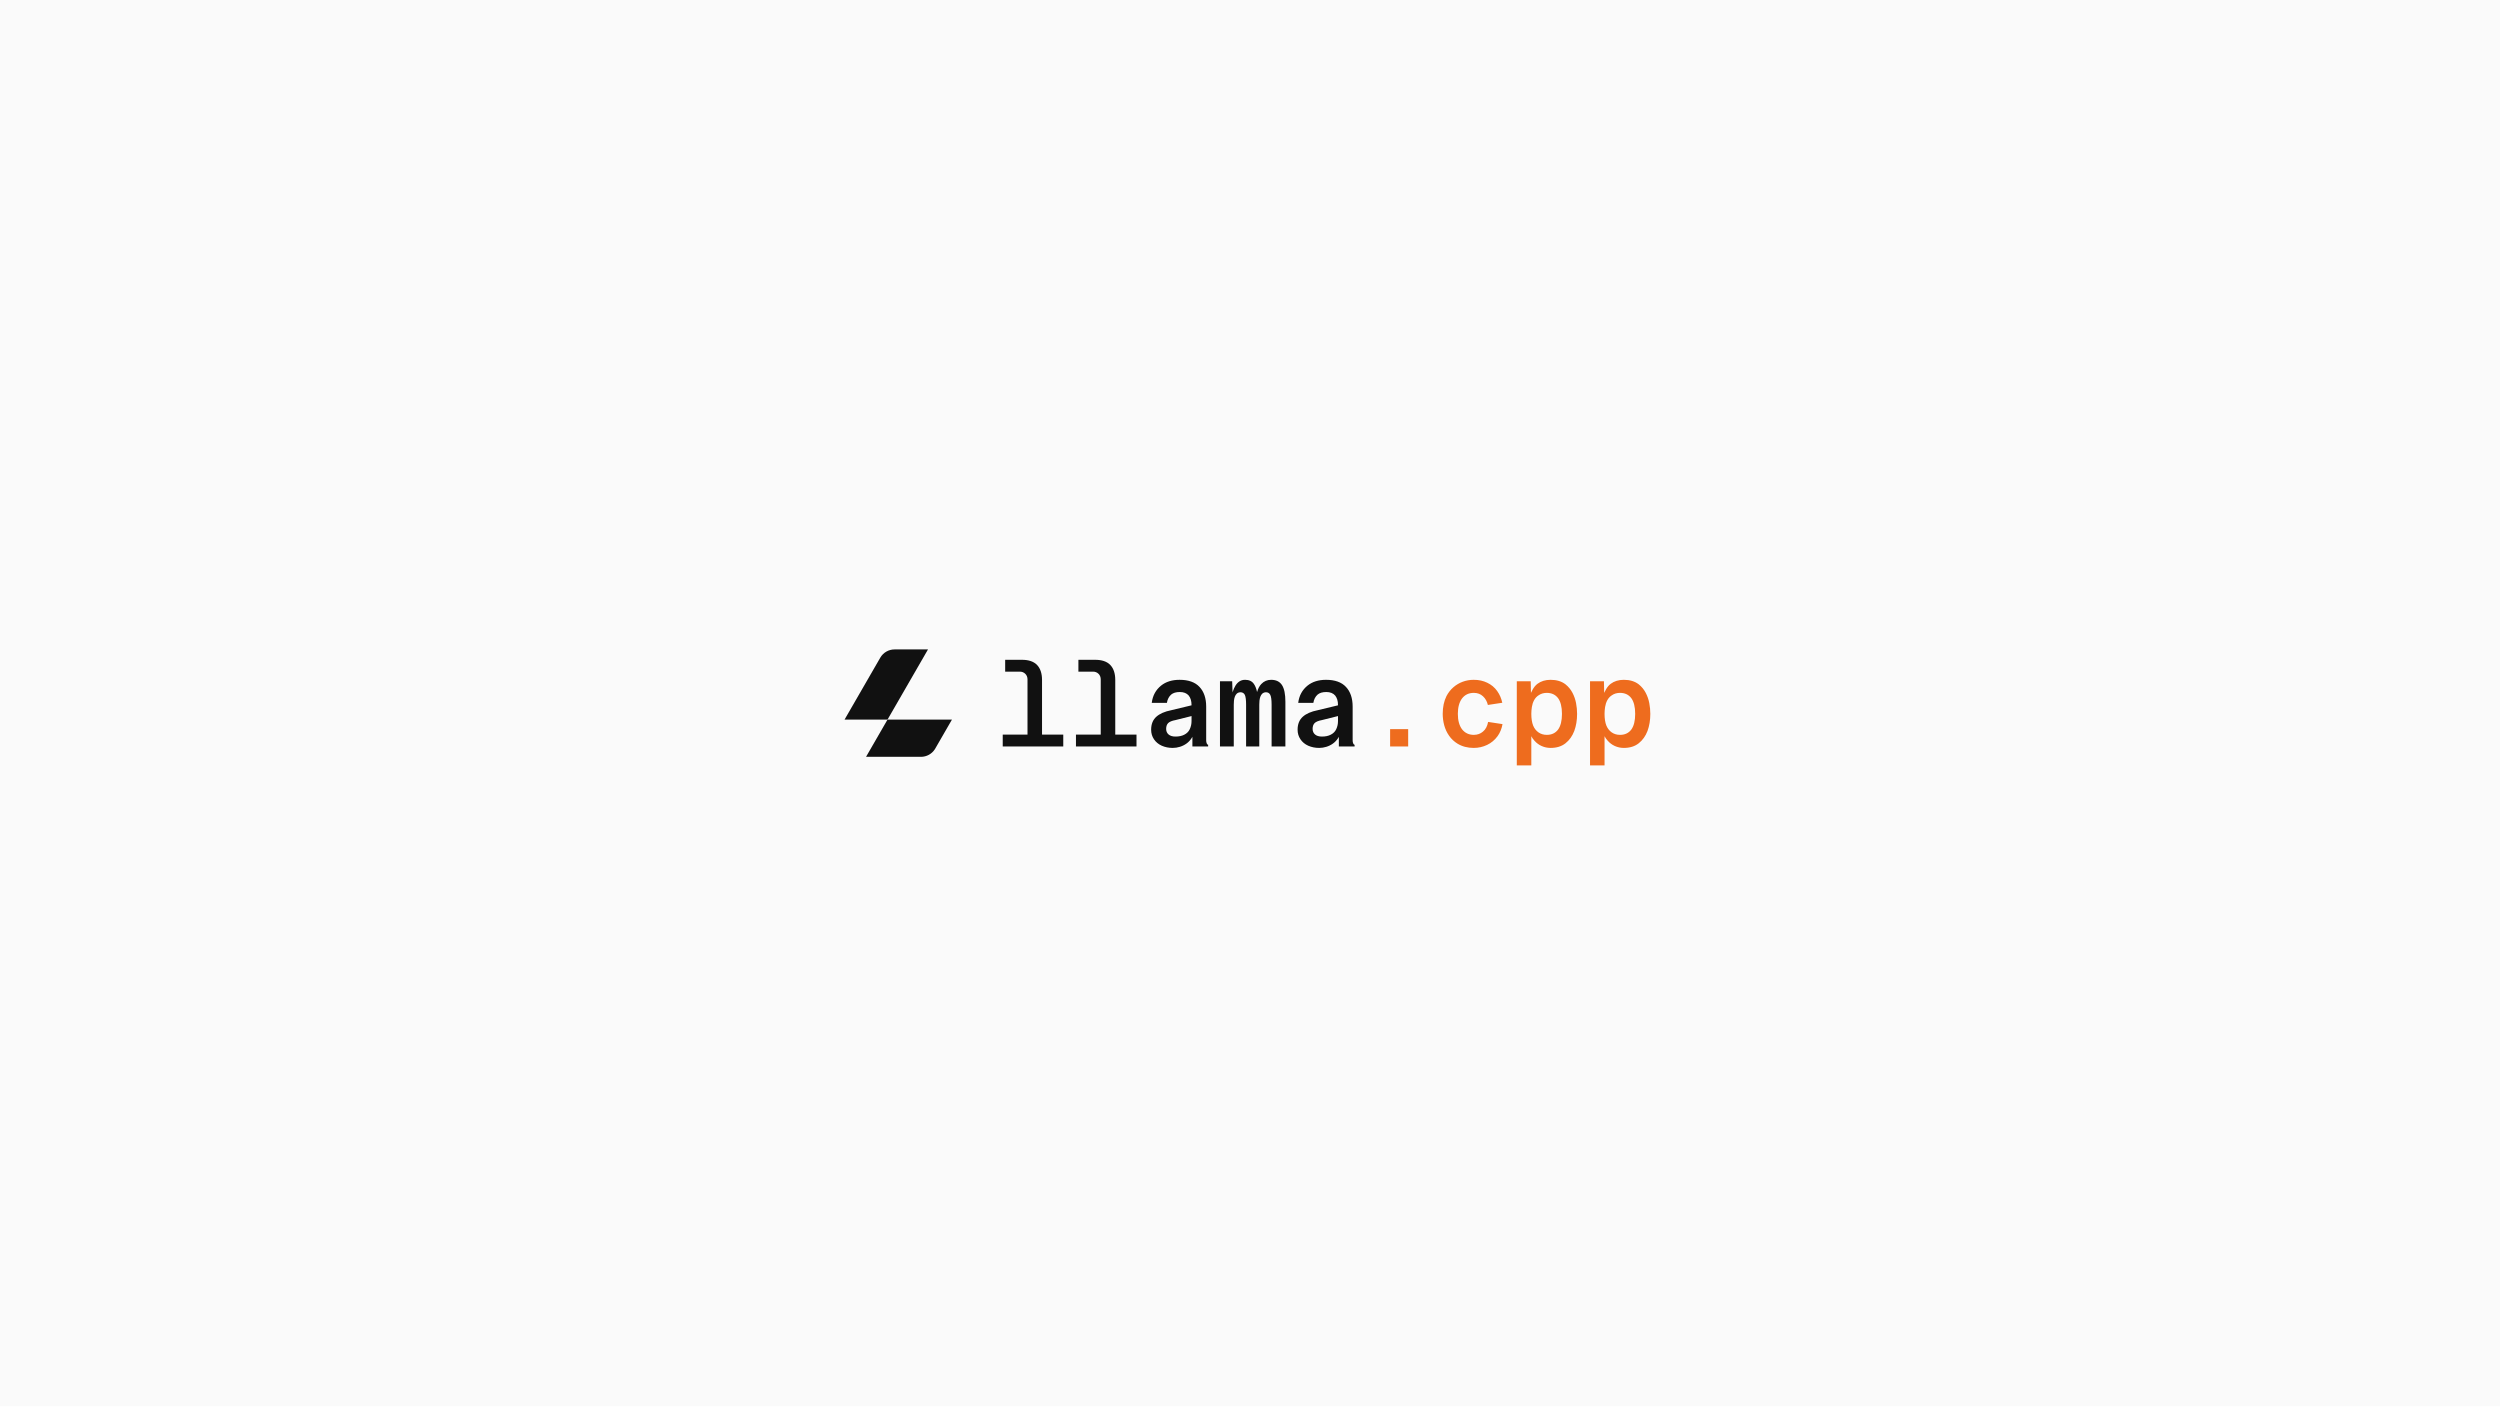
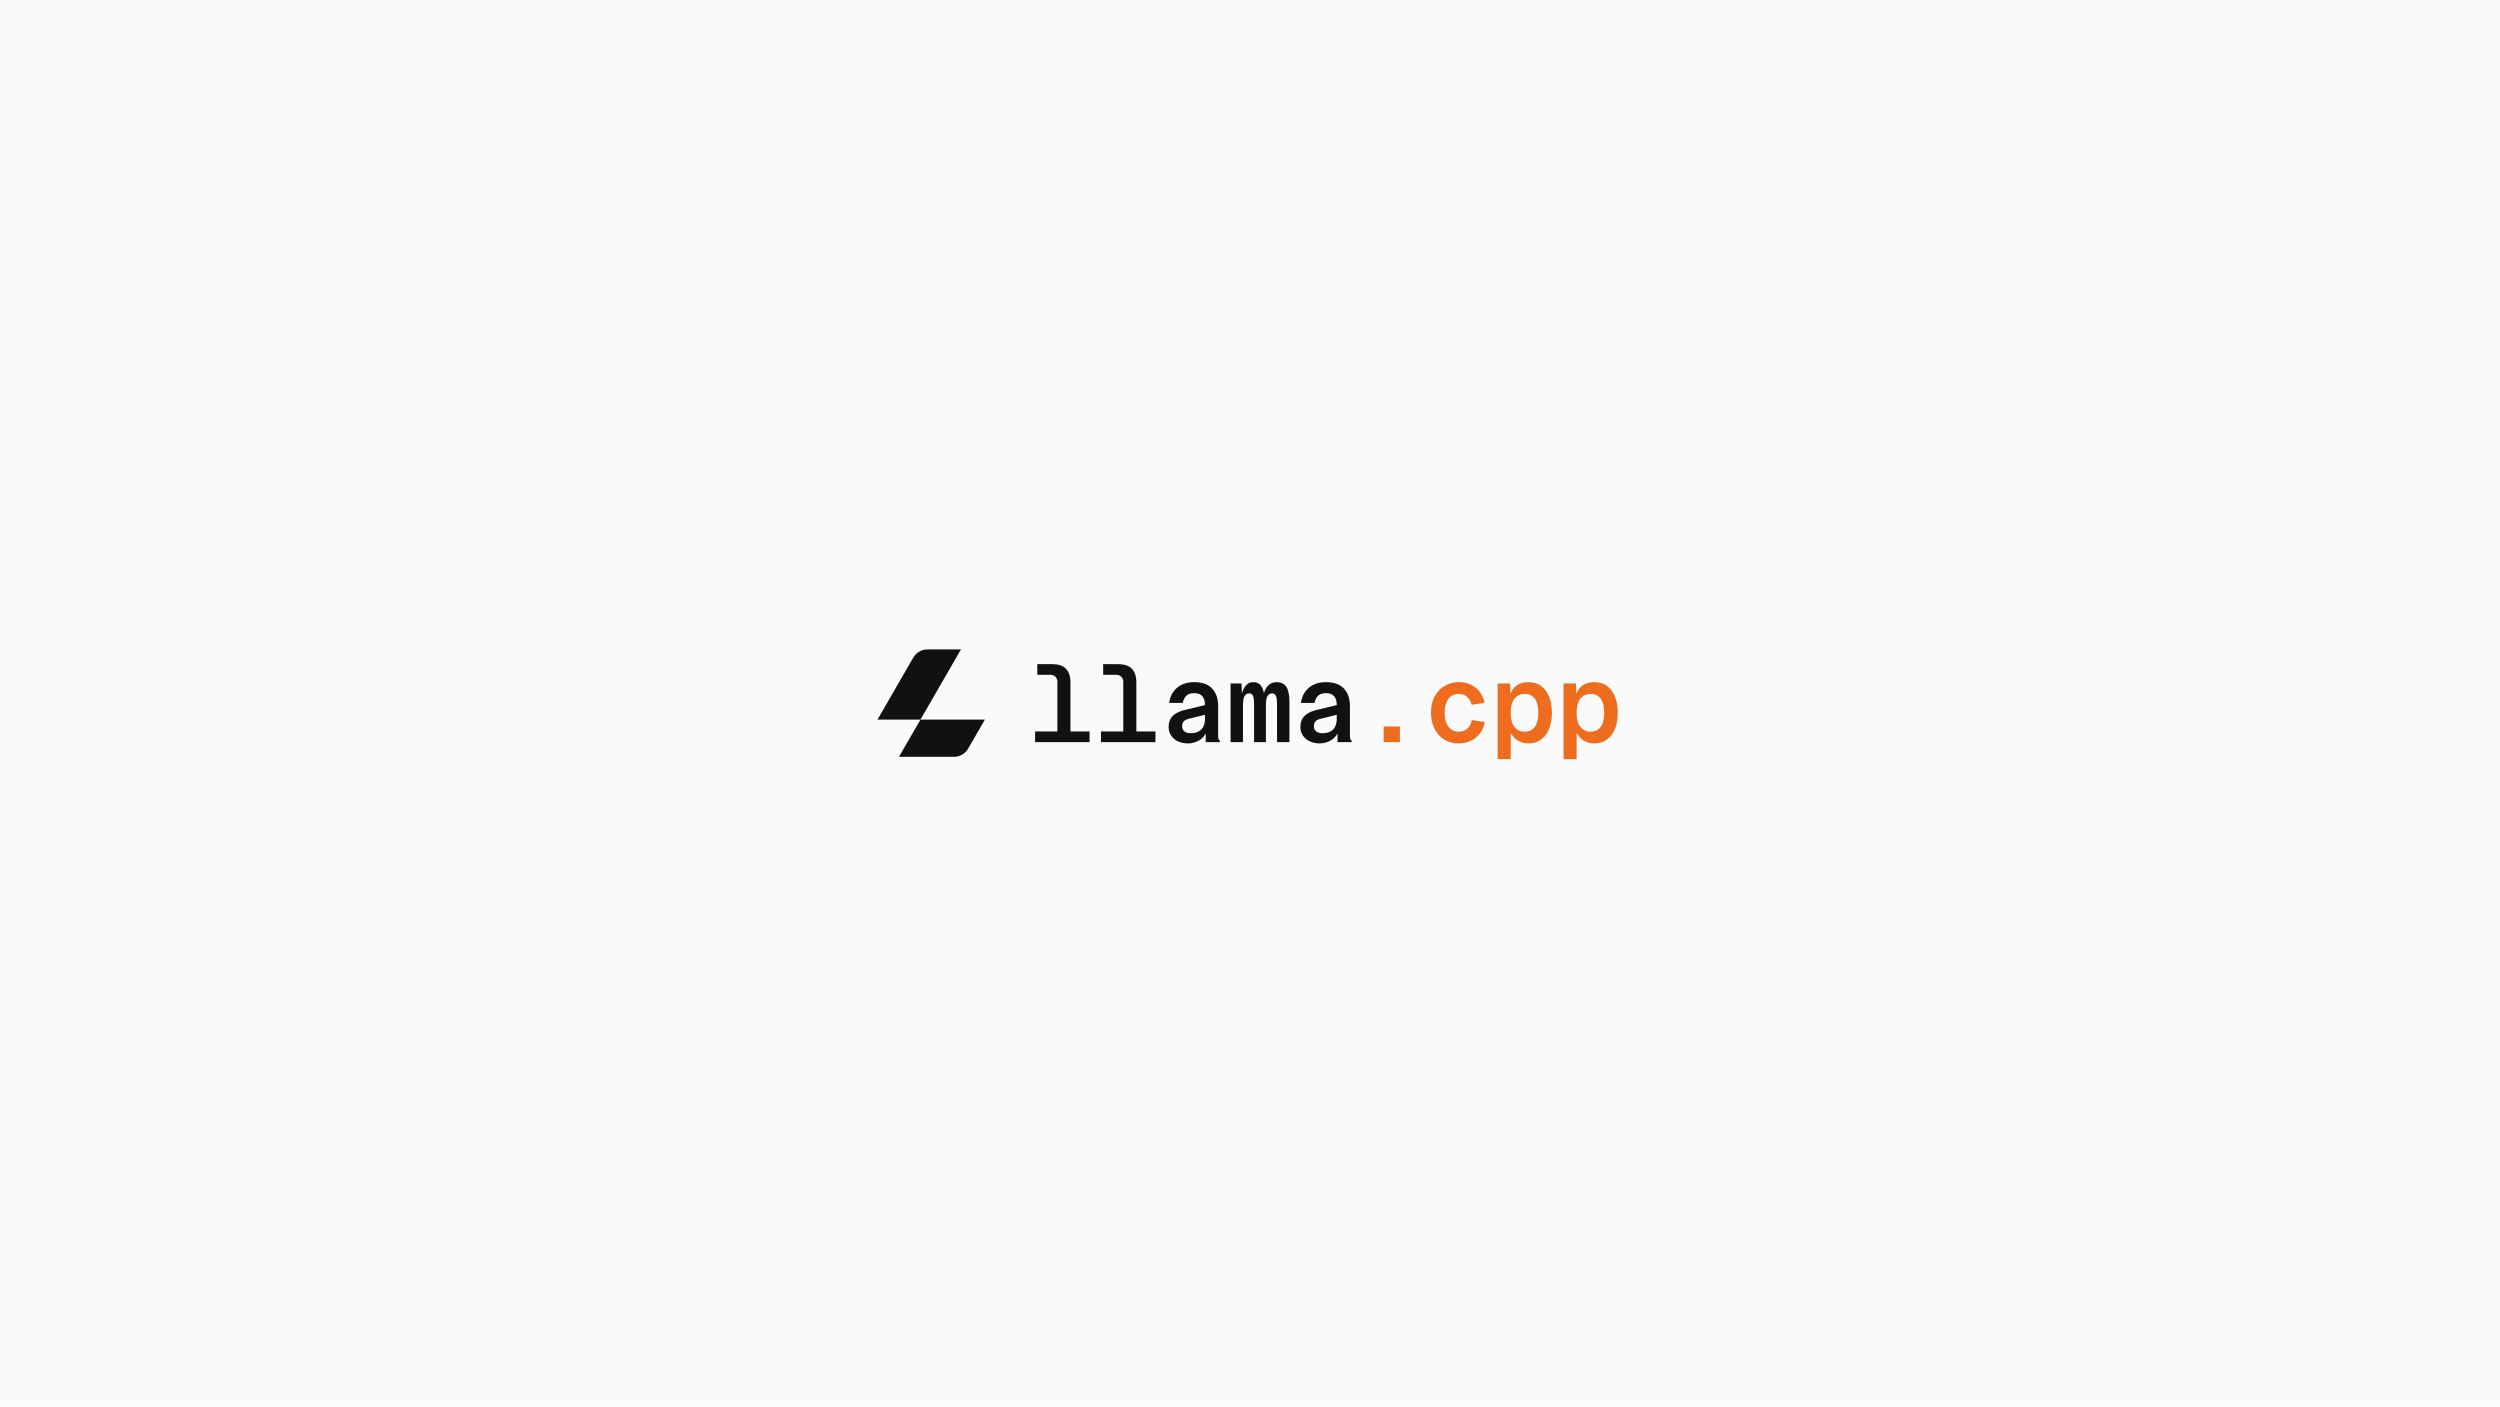
<svg xmlns="http://www.w3.org/2000/svg" width="2560" height="1440" viewBox="0 0 2560 1440" fill="none">
  <rect width="2560" height="1440" fill="#FAFAFA" />
-   <g transform="translate(864.826 656.550) scale(0.2115)">
+   <g transform="translate(898.560 656.550) scale(0.2115)">
    <g transform="translate(0 0)">
      <path transform="translate(0 40) scale(0.866667)" d="M600 392L504.249 558L504.137 557.929C487.252 584.069 458.193 600 426.864 600H120L240 392H600Z" fill="#111111" />
      <path transform="translate(0 40) scale(0.866667)" d="M240 392H0L199.602 46.025C216.032 17.546 246.411 3.25756e-05 279.29 0H466.154L240 392Z" fill="#111111" />
-       <path d="M765.818 509.773V452.455H885.773V185.364Q885.773 168.818 875.136 158.182Q864.5 147.545 847.955 147.545H777.636V90.227H858.591Q907.045 90.227 931.273 114.455Q956.091 139.864 956.091 187.727V452.455H1058.909V509.773ZM1120.364 509.773V452.455H1240.318V185.364Q1240.318 168.818 1229.682 158.182Q1219.045 147.545 1202.5 147.545H1132.182V90.227H1213.136Q1261.591 90.227 1285.818 114.455Q1310.636 139.864 1310.636 187.727V452.455H1413.455V509.773ZM1588.955 516.864Q1560 516.864 1535.773 506.227Q1512.136 495.591 1498.25 475.205Q1484.364 454.818 1484.364 428.818Q1484.364 388.636 1509.182 366.182Q1534 343.727 1581.864 334.273L1679.955 310.636Q1679.955 294.091 1676.409 282.864Q1672.864 271.636 1666.364 263.364Q1651.591 246.227 1623.227 246.227Q1596.045 246.227 1581.273 258.636Q1564.727 273.409 1560.591 298.818H1487.318Q1493.818 246.227 1532.818 214.909Q1567.682 187.136 1622.045 187.136Q1686.455 187.136 1718.364 221.409Q1750.864 255.682 1750.864 317.136V480.227Q1750.864 488.5 1753.523 495Q1756.182 501.5 1760.318 501.5V509.773H1684.091V463.091Q1682.318 466.045 1680.545 469Q1670.5 484.955 1655.727 495.591Q1640.955 506.227 1623.523 511.545Q1606.091 516.864 1588.955 516.864ZM1601.955 461.909Q1627.364 461.909 1644.5 453.045Q1663.409 443.591 1671.682 425.568Q1679.955 407.545 1679.955 386.864V362.636L1601.955 382.136Q1576.545 386.864 1566.5 396.909Q1557.045 406.955 1557.045 424.682Q1557.045 441.818 1568.864 451.864Q1580.682 461.909 1601.955 461.909ZM1817.636 509.773V194.227H1876.727L1878.5 248Q1879.091 245.636 1880.273 242.682Q1885 227.909 1892.682 215.205Q1900.364 202.5 1911.886 194.818Q1923.409 187.136 1939.364 187.136Q1968.318 187.136 1981.909 207.227Q1991.955 221.409 1997.273 246.227Q2003.773 222.591 2017.364 207.818Q2036.864 187.136 2065.227 187.136Q2101.273 187.136 2117.818 212.545Q2134.364 237.955 2134.364 293.5V509.773H2067.591V307.091Q2067.591 272.818 2061.091 259.818Q2054.591 247.409 2040.409 247.409Q2030.955 247.409 2023.273 253.318Q2016.182 259.818 2012.932 269.273Q2009.682 278.727 2008.795 288.773Q2007.909 298.818 2007.909 307.682V509.773H1944.091V307.091Q1944.091 274 1938.182 260.409Q1931.682 247.409 1916.909 247.409Q1907.455 247.409 1899.773 253.318Q1892.682 259.818 1889.432 269.273Q1886.182 278.727 1885.295 288.773Q1884.409 298.818 1884.409 307.682V509.773ZM2298.045 516.864Q2269.091 516.864 2244.864 506.227Q2221.227 495.591 2207.341 475.205Q2193.455 454.818 2193.455 428.818Q2193.455 388.636 2218.273 366.182Q2243.091 343.727 2290.955 334.273L2389.045 310.636Q2389.045 294.091 2385.5 282.864Q2381.955 271.636 2375.455 263.364Q2360.682 246.227 2332.318 246.227Q2305.136 246.227 2290.364 258.636Q2273.818 273.409 2269.682 298.818H2196.409Q2202.909 246.227 2241.909 214.909Q2276.773 187.136 2331.136 187.136Q2395.545 187.136 2427.455 221.409Q2459.955 255.682 2459.955 317.136V480.227Q2459.955 488.5 2462.614 495Q2465.273 501.5 2469.409 501.5V509.773H2393.182V463.091Q2391.409 466.045 2389.636 469Q2379.591 484.955 2364.818 495.591Q2350.045 506.227 2332.614 511.545Q2315.182 516.864 2298.045 516.864ZM2311.045 461.909Q2336.455 461.909 2353.591 453.045Q2372.5 443.591 2380.773 425.568Q2389.045 407.545 2389.045 386.864V362.636L2311.045 382.136Q2285.636 386.864 2275.591 396.909Q2266.136 406.955 2266.136 424.682Q2266.136 441.818 2277.955 451.864Q2289.773 461.909 2311.045 461.909Z" fill="#111111" />
-       <path d="M2641.364 509.773V425.864H2728.818V509.773ZM3046.136 516.864Q3001.227 516.864 2967.545 496.182Q2942.727 480.818 2926.773 457.773Q2910.818 434.727 2903.432 407.545Q2896.045 380.364 2896.045 352Q2896.045 302.364 2914.364 265.727Q2927.364 240.909 2947.75 223.182Q2968.136 205.455 2993.25 196.295Q3018.364 187.136 3046.136 187.136Q3082.773 187.136 3111.727 201.318Q3141.273 215.5 3159.591 241.205Q3177.909 266.909 3184.409 298.227L3114.682 308.864Q3108.773 283.455 3091.045 266.909Q3073.318 250.364 3046.727 250.364Q3010.091 250.364 2989.409 277.545Q2969.318 304.727 2969.318 352Q2969.318 399.273 2989.409 426.455Q3010.682 453.636 3046.727 453.636Q3072.727 453.636 3091.045 437.682Q3109.955 422.318 3115.864 391L3185.591 401.636Q3179.682 434.727 3161.955 459.545Q3141.273 487.909 3110.841 502.386Q3080.409 516.864 3046.136 516.864ZM3254.727 601.364V194.227H3322.091L3323.273 250.364Q3327.409 241.5 3332.136 233.227Q3341.591 216.682 3354.591 206.636Q3380.591 187.136 3418.409 187.136Q3462.136 187.136 3490.5 209Q3511.773 226.136 3524.182 249.773Q3536.591 273.409 3541.614 299.705Q3546.636 326 3546.636 352Q3546.636 397.5 3533.045 434.727Q3518.864 471.955 3490.5 494.409Q3462.136 516.864 3418.409 516.864Q3395.364 516.864 3374.977 507.705Q3354.591 498.545 3339.818 481.409Q3330.955 471.955 3325.045 460.136V601.364ZM3400.091 453.636Q3434.955 453.636 3454.455 428.227Q3473.364 402.227 3473.364 352Q3473.364 301.773 3454.455 275.773Q3434.955 250.364 3400.091 250.364Q3377.636 250.364 3361.091 261.591Q3346.318 271.045 3338.341 286.114Q3330.364 301.182 3327.705 318.614Q3325.045 336.045 3325.045 352Q3325.045 386.273 3333.909 408.727Q3342.773 430 3359.909 441.818Q3377.045 453.636 3400.091 453.636ZM3609.273 601.364V194.227H3676.636L3677.818 250.364Q3681.955 241.5 3686.682 233.227Q3696.136 216.682 3709.136 206.636Q3735.136 187.136 3772.955 187.136Q3816.682 187.136 3845.045 209Q3866.318 226.136 3878.727 249.773Q3891.136 273.409 3896.159 299.705Q3901.182 326 3901.182 352Q3901.182 397.5 3887.591 434.727Q3873.409 471.955 3845.045 494.409Q3816.682 516.864 3772.955 516.864Q3749.909 516.864 3729.523 507.705Q3709.136 498.545 3694.364 481.409Q3685.5 471.955 3679.591 460.136V601.364ZM3754.636 453.636Q3789.5 453.636 3809 428.227Q3827.909 402.227 3827.909 352Q3827.909 301.773 3809 275.773Q3789.5 250.364 3754.636 250.364Q3732.182 250.364 3715.636 261.591Q3700.864 271.045 3692.886 286.114Q3684.909 301.182 3682.25 318.614Q3679.591 336.045 3679.591 352Q3679.591 386.273 3688.455 408.727Q3697.318 430 3714.455 441.818Q3731.591 453.636 3754.636 453.636Z" fill="#EE6C1E" />
+       <path d="M762.986 488.753V437.178H870.92V196.851Q870.92 181.963 861.35 172.393Q851.779 162.822 836.892 162.822H773.62V111.247H846.462Q890.061 111.247 911.861 133.047Q934.192 155.91 934.192 198.978V437.178H1026.708V488.753ZM1082.004 488.753V437.178H1189.939V196.851Q1189.939 181.963 1180.368 172.393Q1170.798 162.822 1155.91 162.822H1092.638V111.247H1165.481Q1209.08 111.247 1230.879 133.047Q1253.211 155.91 1253.211 198.978V437.178H1345.726V488.753ZM1503.64 495.133Q1477.587 495.133 1455.787 485.562Q1434.519 475.992 1422.025 457.648Q1409.53 439.305 1409.53 415.91Q1409.53 379.755 1431.861 359.55Q1454.192 339.346 1497.26 330.838L1585.521 309.571Q1585.521 294.683 1582.331 284.581Q1579.141 274.479 1573.292 267.035Q1560 251.616 1534.479 251.616Q1510.02 251.616 1496.728 262.781Q1481.84 276.074 1478.119 298.937H1412.188Q1418.037 251.616 1453.129 223.436Q1484.499 198.446 1533.415 198.446Q1591.37 198.446 1620.082 229.284Q1649.325 260.123 1649.325 315.419V462.168Q1649.325 469.611 1651.718 475.46Q1654.11 481.309 1657.832 481.309V488.753H1589.243V446.748Q1587.648 449.407 1586.053 452.065Q1577.014 466.421 1563.722 475.992Q1550.429 485.562 1534.744 490.348Q1519.059 495.133 1503.64 495.133ZM1515.337 445.685Q1538.2 445.685 1553.62 437.71Q1570.634 429.202 1578.078 412.986Q1585.521 396.769 1585.521 378.16V356.36L1515.337 373.906Q1492.474 378.16 1483.436 387.198Q1474.928 396.237 1474.928 412.188Q1474.928 427.607 1485.562 436.646Q1496.196 445.685 1515.337 445.685ZM1709.407 488.753V204.826H1762.577L1764.172 253.211Q1764.703 251.084 1765.767 248.425Q1770.02 235.133 1776.933 223.701Q1783.845 212.27 1794.213 205.358Q1804.581 198.446 1818.937 198.446Q1844.99 198.446 1857.219 216.524Q1866.258 229.284 1871.043 251.616Q1876.892 230.348 1889.121 217.055Q1906.667 198.446 1932.188 198.446Q1964.622 198.446 1979.509 221.309Q1994.397 244.172 1994.397 294.151V488.753H1934.315V306.38Q1934.315 275.542 1928.466 263.845Q1922.618 252.679 1909.857 252.679Q1901.35 252.679 1894.438 257.996Q1888.057 263.845 1885.133 272.352Q1882.209 280.859 1881.411 289.898Q1880.613 298.937 1880.613 306.912V488.753H1823.19V306.38Q1823.19 276.605 1817.873 264.376Q1812.025 252.679 1798.732 252.679Q1790.225 252.679 1783.313 257.996Q1776.933 263.845 1774.008 272.352Q1771.084 280.859 1770.286 289.898Q1769.489 298.937 1769.489 306.912V488.753ZM2141.677 495.133Q2115.624 495.133 2093.824 485.562Q2072.556 475.992 2060.061 457.648Q2047.566 439.305 2047.566 415.91Q2047.566 379.755 2069.898 359.55Q2092.229 339.346 2135.297 330.838L2223.558 309.571Q2223.558 294.683 2220.368 284.581Q2217.178 274.479 2211.329 267.035Q2198.037 251.616 2172.515 251.616Q2148.057 251.616 2134.765 262.781Q2119.877 276.074 2116.155 298.937H2050.225Q2056.074 251.616 2091.166 223.436Q2122.536 198.446 2171.452 198.446Q2229.407 198.446 2258.119 229.284Q2287.362 260.123 2287.362 315.419V462.168Q2287.362 469.611 2289.755 475.46Q2292.147 481.309 2295.869 481.309V488.753H2227.28V446.748Q2225.685 449.407 2224.09 452.065Q2215.051 466.421 2201.759 475.992Q2188.466 485.562 2172.781 490.348Q2157.096 495.133 2141.677 495.133ZM2153.374 445.685Q2176.237 445.685 2191.656 437.71Q2208.671 429.202 2216.115 412.986Q2223.558 396.769 2223.558 378.16V356.36L2153.374 373.906Q2130.511 378.16 2121.472 387.198Q2112.965 396.237 2112.965 412.188Q2112.965 427.607 2123.599 436.646Q2134.233 445.685 2153.374 445.685Z" fill="#111111" />
+       <path d="M2450.593 488.753V413.252H2529.284V488.753ZM2814.806 495.133Q2774.397 495.133 2744.09 476.524Q2721.759 462.699 2707.403 441.963Q2693.047 421.227 2686.401 396.769Q2679.755 372.311 2679.755 346.789Q2679.755 302.127 2696.237 269.162Q2707.935 246.83 2726.278 230.879Q2744.622 214.928 2767.219 206.687Q2789.816 198.446 2814.806 198.446Q2847.771 198.446 2873.824 211.207Q2900.409 223.967 2916.892 247.096Q2933.374 270.225 2939.223 298.405L2876.483 307.975Q2871.166 285.112 2855.215 270.225Q2839.264 255.337 2815.337 255.337Q2782.372 255.337 2763.763 279.796Q2745.685 304.254 2745.685 346.789Q2745.685 389.325 2763.763 413.783Q2782.904 438.241 2815.337 438.241Q2838.732 438.241 2855.215 423.885Q2872.229 410.061 2877.546 381.881L2940.286 391.452Q2934.969 421.227 2919.018 443.558Q2900.409 469.08 2873.027 482.106Q2845.644 495.133 2814.806 495.133ZM3002.495 571.166V204.826H3063.108L3064.172 255.337Q3067.894 247.362 3072.147 239.918Q3080.654 225.031 3092.352 215.992Q3115.746 198.446 3149.775 198.446Q3189.121 198.446 3214.642 218.119Q3233.783 233.538 3244.949 254.806Q3256.115 276.074 3260.634 299.734Q3265.153 323.395 3265.153 346.789Q3265.153 387.73 3252.924 421.227Q3240.164 454.724 3214.642 474.928Q3189.121 495.133 3149.775 495.133Q3129.039 495.133 3110.695 486.892Q3092.352 478.65 3079.059 463.231Q3071.084 454.724 3065.767 444.09V571.166ZM3133.292 438.241Q3164.663 438.241 3182.209 415.378Q3199.223 391.984 3199.223 346.789Q3199.223 301.595 3182.209 278.2Q3164.663 255.337 3133.292 255.337Q3113.088 255.337 3098.2 265.44Q3084.908 273.947 3077.73 287.505Q3070.552 301.063 3068.16 316.748Q3065.767 332.434 3065.767 346.789Q3065.767 377.628 3073.742 397.832Q3081.718 416.973 3097.137 427.607Q3112.556 438.241 3133.292 438.241ZM3321.513 571.166V204.826H3382.127L3383.19 255.337Q3386.912 247.362 3391.166 239.918Q3399.673 225.031 3411.37 215.992Q3434.765 198.446 3468.793 198.446Q3508.139 198.446 3533.661 218.119Q3552.802 233.538 3563.967 254.806Q3575.133 276.074 3579.652 299.734Q3584.172 323.395 3584.172 346.789Q3584.172 387.73 3571.943 421.227Q3559.182 454.724 3533.661 474.928Q3508.139 495.133 3468.793 495.133Q3448.057 495.133 3429.714 486.892Q3411.37 478.65 3398.078 463.231Q3390.102 454.724 3384.785 444.09V571.166ZM3452.311 438.241Q3483.681 438.241 3501.227 415.378Q3518.241 391.984 3518.241 346.789Q3518.241 301.595 3501.227 278.2Q3483.681 255.337 3452.311 255.337Q3432.106 255.337 3417.219 265.44Q3403.926 273.947 3396.748 287.505Q3389.571 301.063 3387.178 316.748Q3384.785 332.434 3384.785 346.789Q3384.785 377.628 3392.761 397.832Q3400.736 416.973 3416.155 427.607Q3431.575 438.241 3452.311 438.241Z" fill="#EE6C1E" />
    </g>
  </g>
</svg>
